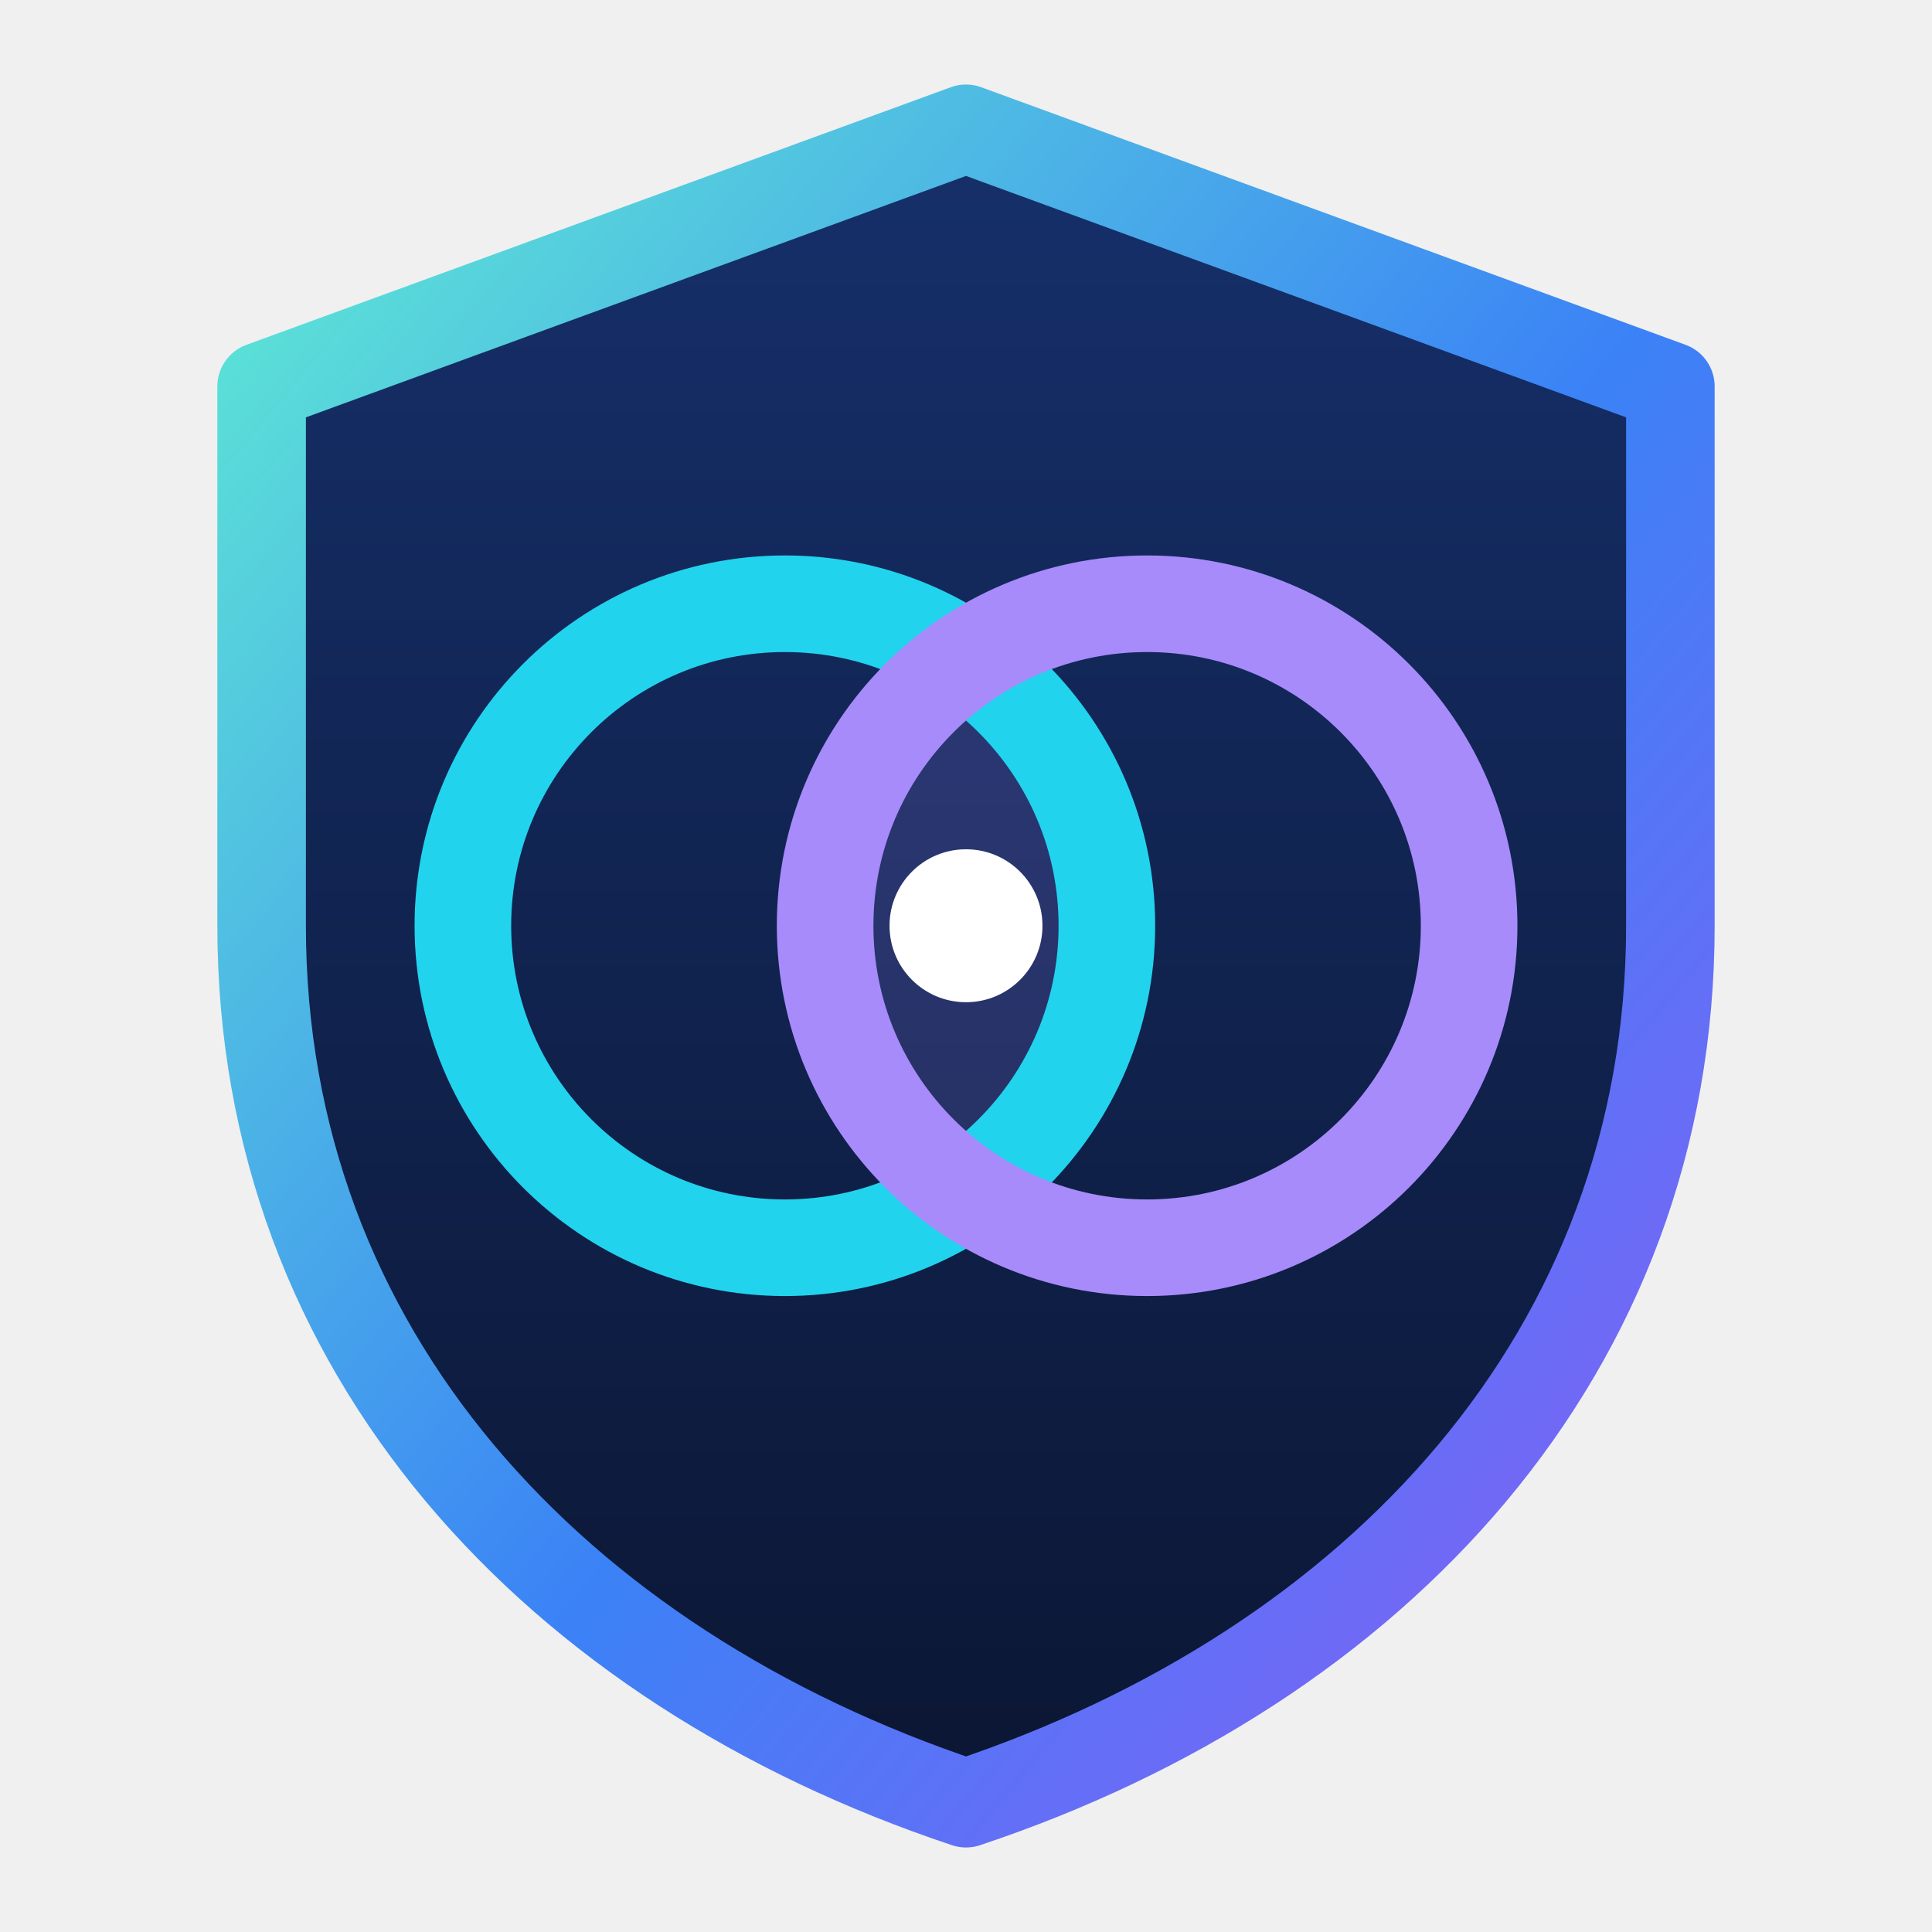
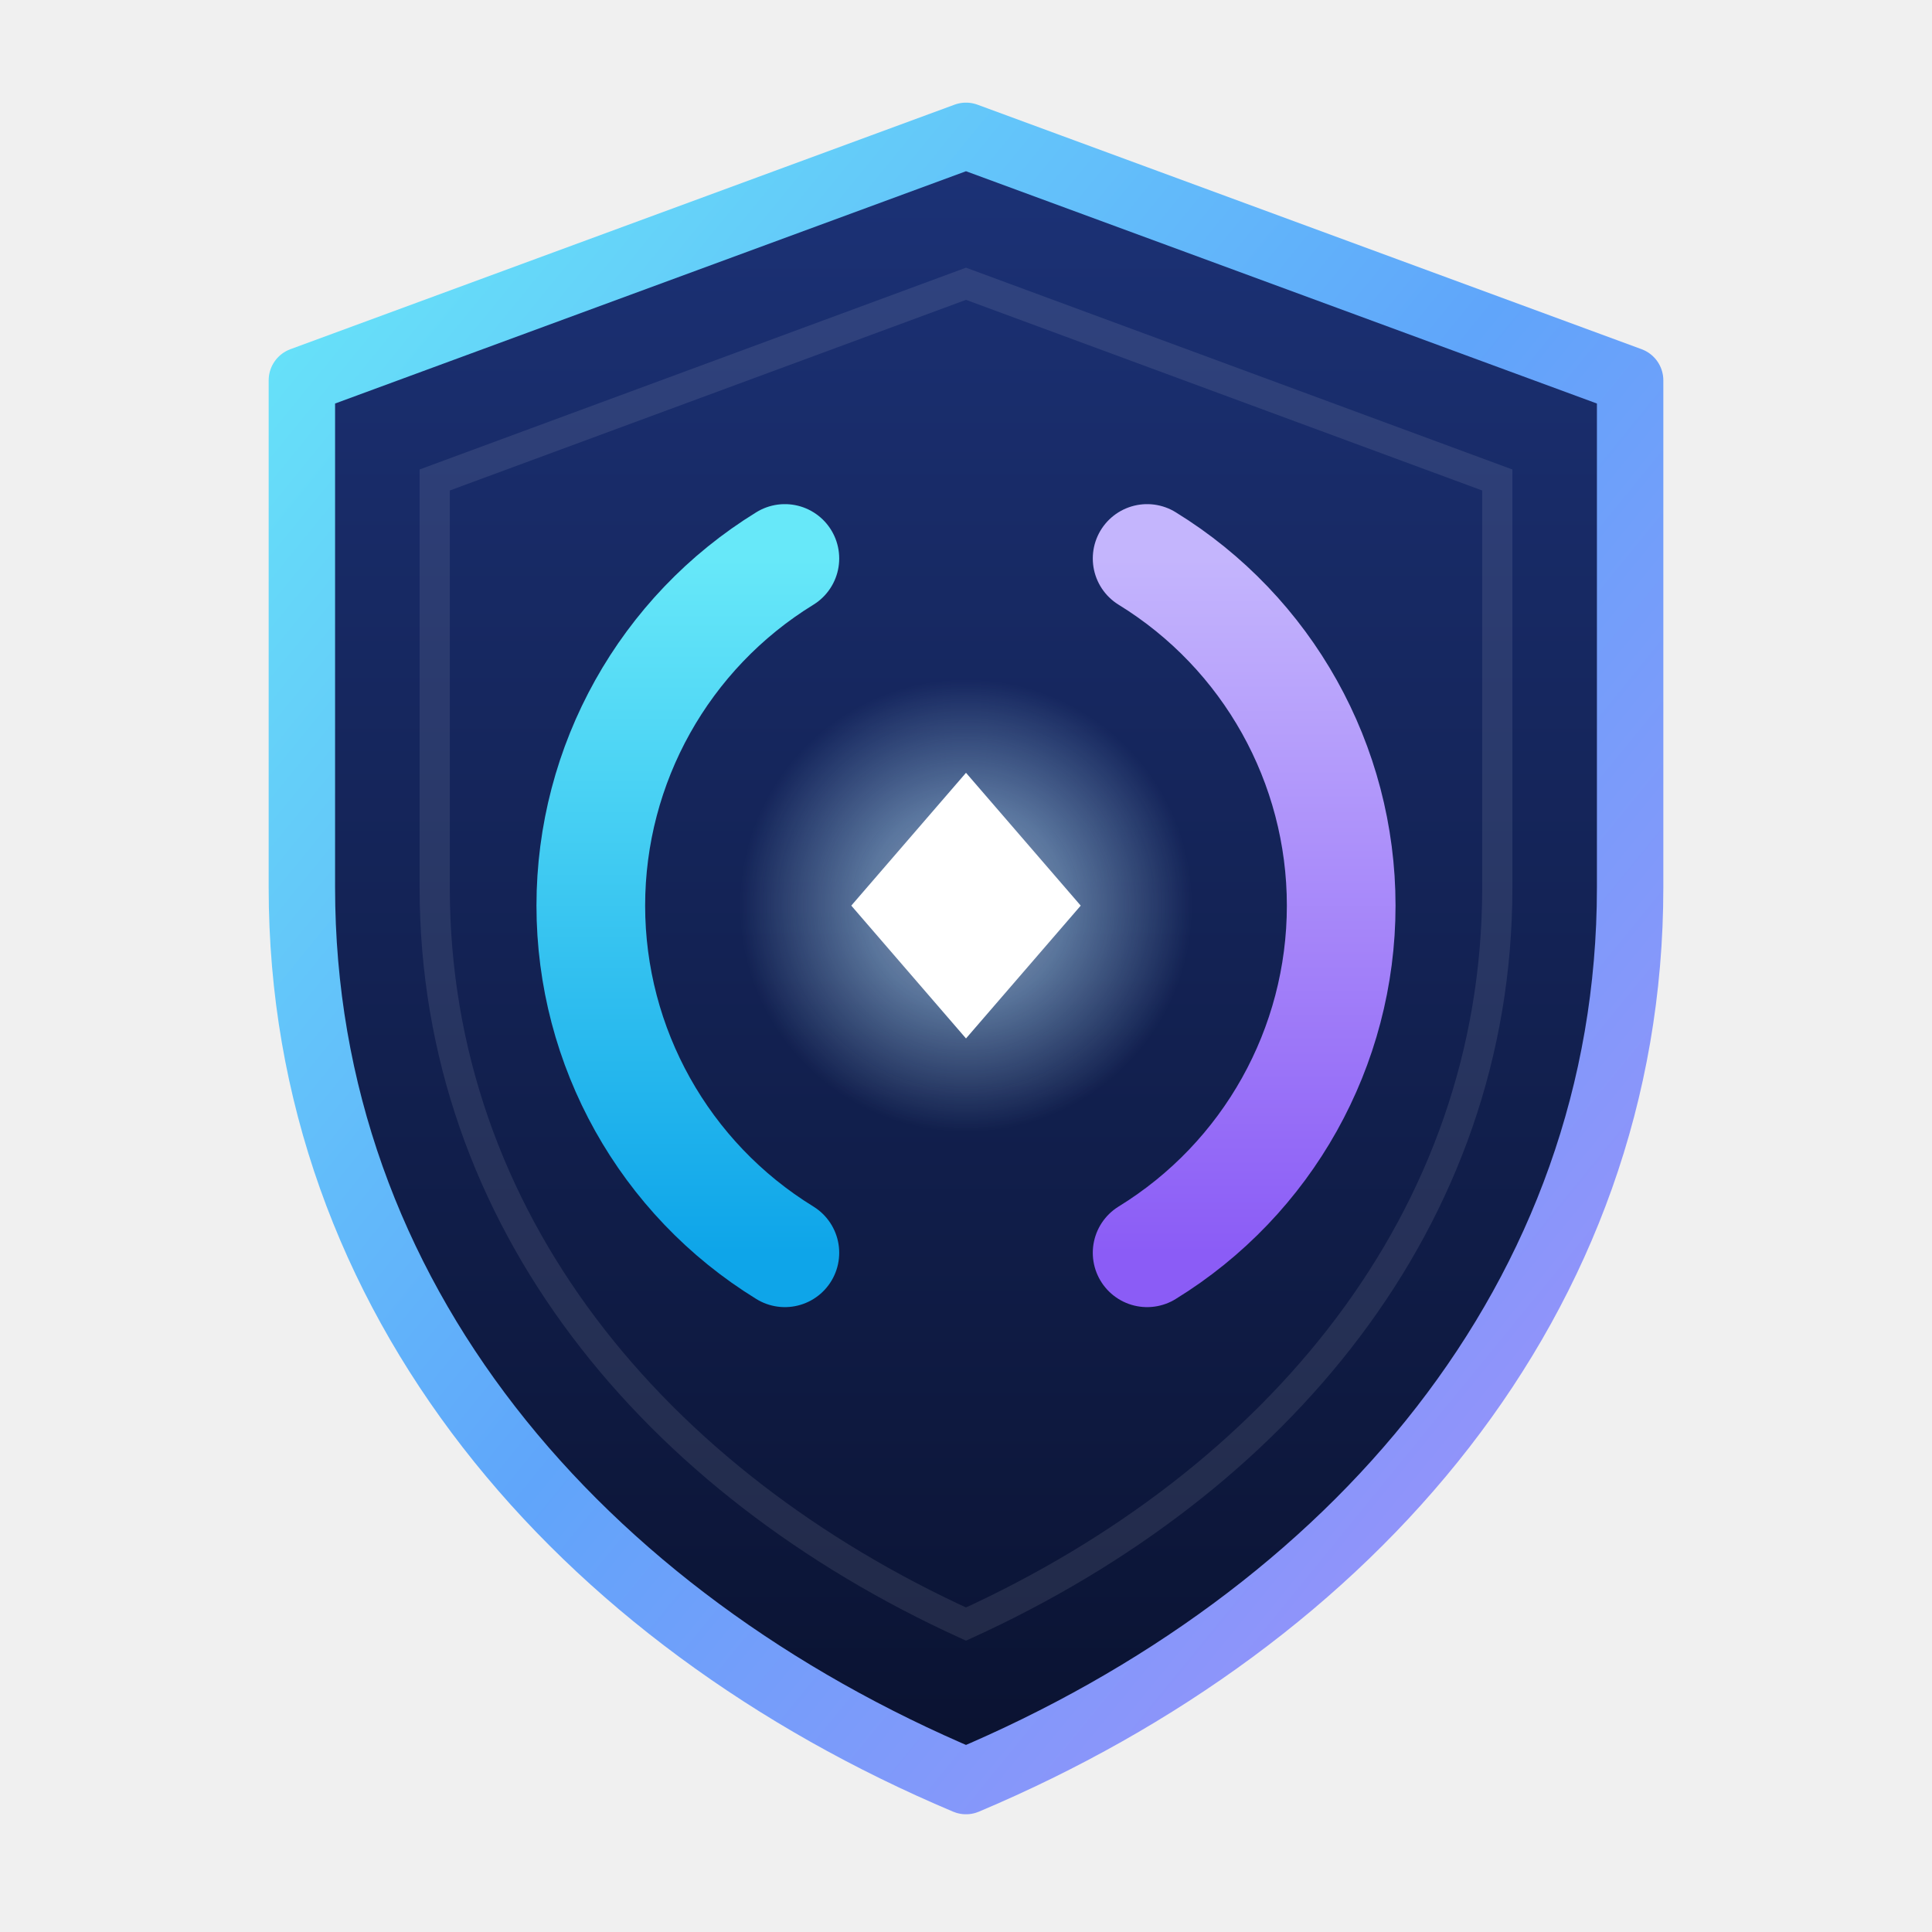
- <svg xmlns="http://www.w3.org/2000/svg" viewBox="0 0 48 48" role="img" aria-label="双镜 D²Guard">
+ <svg xmlns="http://www.w3.org/2000/svg" viewBox="0 0 64 64" role="img" aria-label="双镜 D²Guard">
  <defs>
+     <linearGradient id="d2g-body" x1="0" y1="0" x2="0" y2="1">
+       <stop offset="0" stop-color="#1c3277" />
+       <stop offset="1" stop-color="#0a1230" />
+     </linearGradient>
    <linearGradient id="d2g-rim" x1="0" y1="0" x2="1" y2="1">
-       <stop offset="0" stop-color="#5eead4" />
-       <stop offset=".55" stop-color="#3b82f6" />
+       <stop offset="0" stop-color="#67e8f9" />
+       <stop offset=".5" stop-color="#60a5fa" />
+       <stop offset="1" stop-color="#a78bfa" />
+     </linearGradient>
+     <linearGradient id="d2g-fast" x1="0" y1="0" x2="0" y2="1">
+       <stop offset="0" stop-color="#67e8f9" />
+       <stop offset="1" stop-color="#0ea5e9" />
+     </linearGradient>
+     <linearGradient id="d2g-slow" x1="0" y1="0" x2="0" y2="1">
+       <stop offset="0" stop-color="#c4b5fd" />
      <stop offset="1" stop-color="#8b5cf6" />
    </linearGradient>
-     <linearGradient id="d2g-body" x1="0" y1="0" x2="0" y2="1">
-       <stop offset="0" stop-color="#16306b" />
-       <stop offset="1" stop-color="#0b1633" />
-     </linearGradient>
-     <clipPath id="d2g-l">
-       <circle cx="19.5" cy="23" r="8" />
-     </clipPath>
+     <radialGradient id="d2g-core">
+       <stop offset="0" stop-color="#ffffff" />
+       <stop offset=".45" stop-color="#bae6fd" stop-opacity=".7" />
+       <stop offset="1" stop-color="#bae6fd" stop-opacity="0" />
+     </radialGradient>
  </defs>
-   <path d="M24 3.2 41.5 9.6V23c0 10.6-7.3 18.4-17.5 21.8C13.8 41.4 6.5 33.6 6.5 23V9.6Z" fill="url(#d2g-body)" stroke="url(#d2g-rim)" stroke-width="2.2" stroke-linejoin="round" />
-   <circle cx="28.5" cy="23" r="8" fill="#a78bfa" fill-opacity=".16" clip-path="url(#d2g-l)" />
-   <circle cx="19.5" cy="23" r="8" fill="none" stroke="#22d3ee" stroke-width="2.4" />
-   <circle cx="28.5" cy="23" r="8" fill="none" stroke="#a78bfa" stroke-width="2.4" />
-   <circle cx="24" cy="23" r="1.9" fill="#ffffff" />
+   <path d="M32 4.5 54 12.6v16.8c0 13.6-9.2 24.2-22 29.6C19.2 53.6 10 43 10 29.4V12.6Z" fill="url(#d2g-body)" stroke="url(#d2g-rim)" stroke-width="2.2" stroke-linejoin="round" />
+   <path d="M32 9.4 49.6 15.9v13.5c0 11-7.3 19.7-17.6 24.4C21.7 49.1 14.4 40.4 14.4 29.4V15.9Z" fill="none" stroke="#ffffff" stroke-opacity=".09" stroke-width="1" />
+   <path d="M26 18.5a13.5 13.5 0 0 0 0 23" fill="none" stroke="url(#d2g-fast)" stroke-width="3.6" stroke-linecap="round" />
+   <path d="M38 18.5a13.5 13.5 0 0 1 0 23" fill="none" stroke="url(#d2g-slow)" stroke-width="3.6" stroke-linecap="round" />
+   <circle cx="32" cy="30" r="7.5" fill="url(#d2g-core)" opacity=".6" />
+   <path d="M32 25.6 35.8 30 32 34.4 28.2 30Z" fill="#ffffff" />
</svg>
